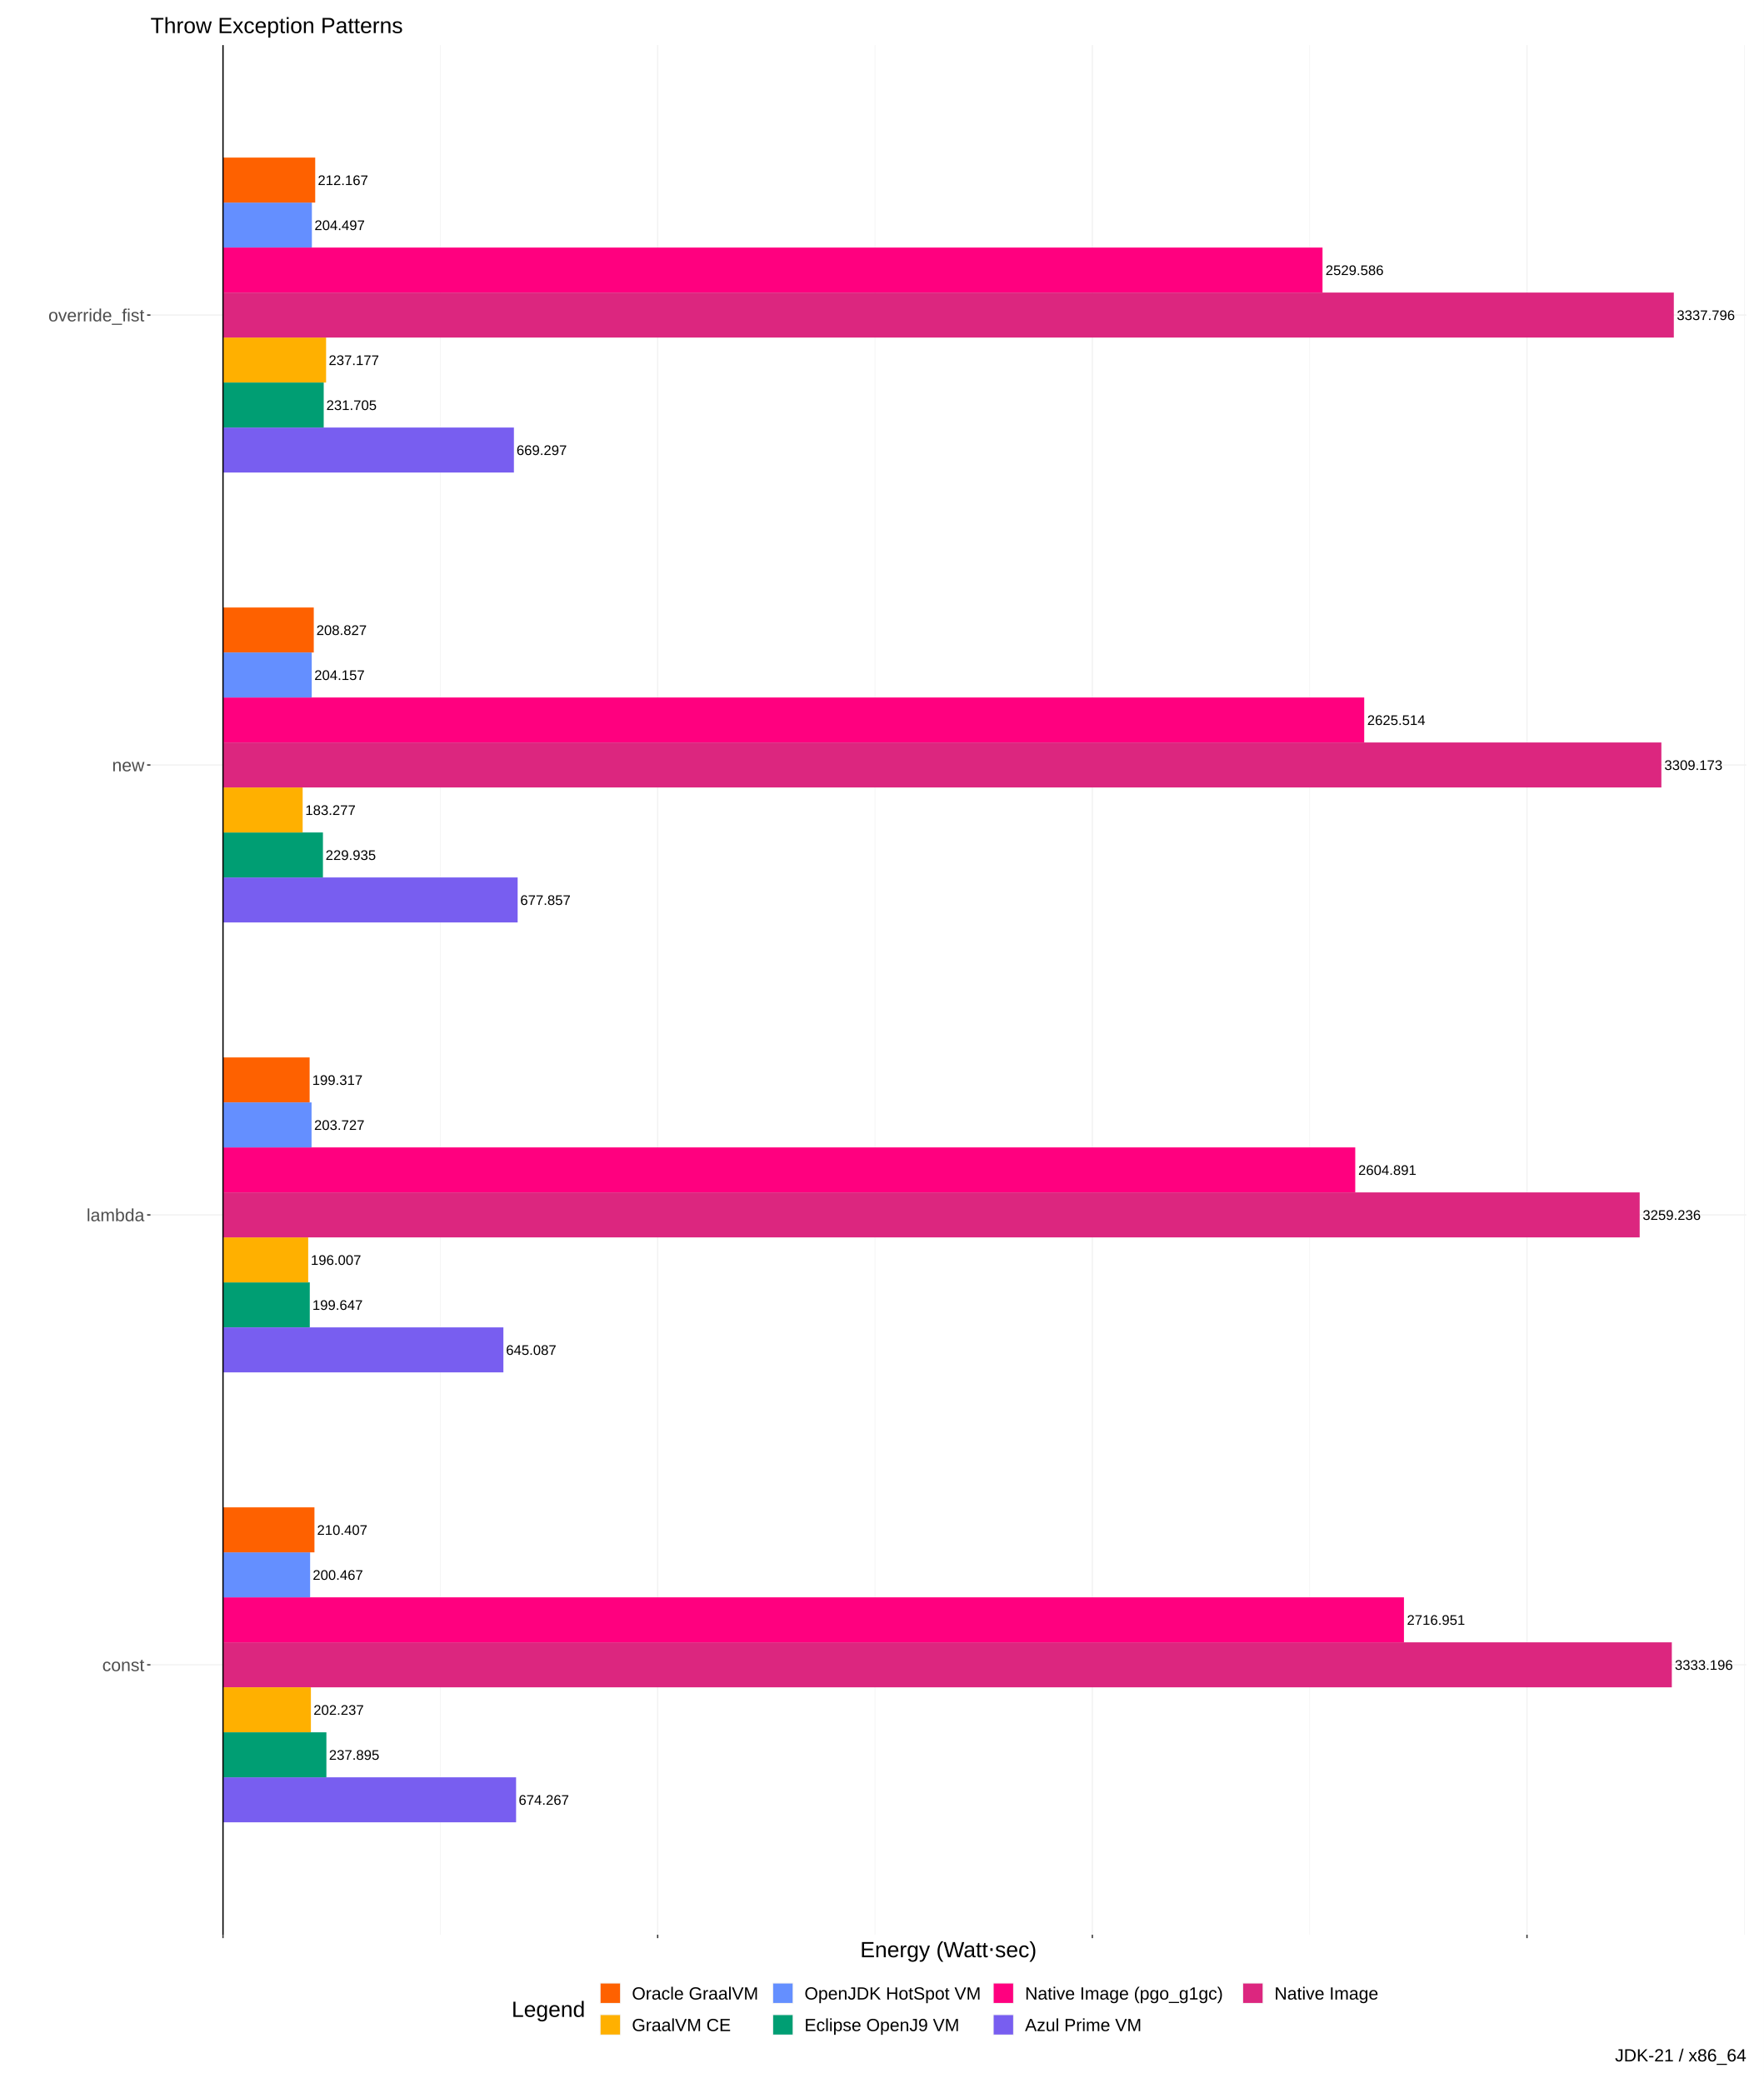
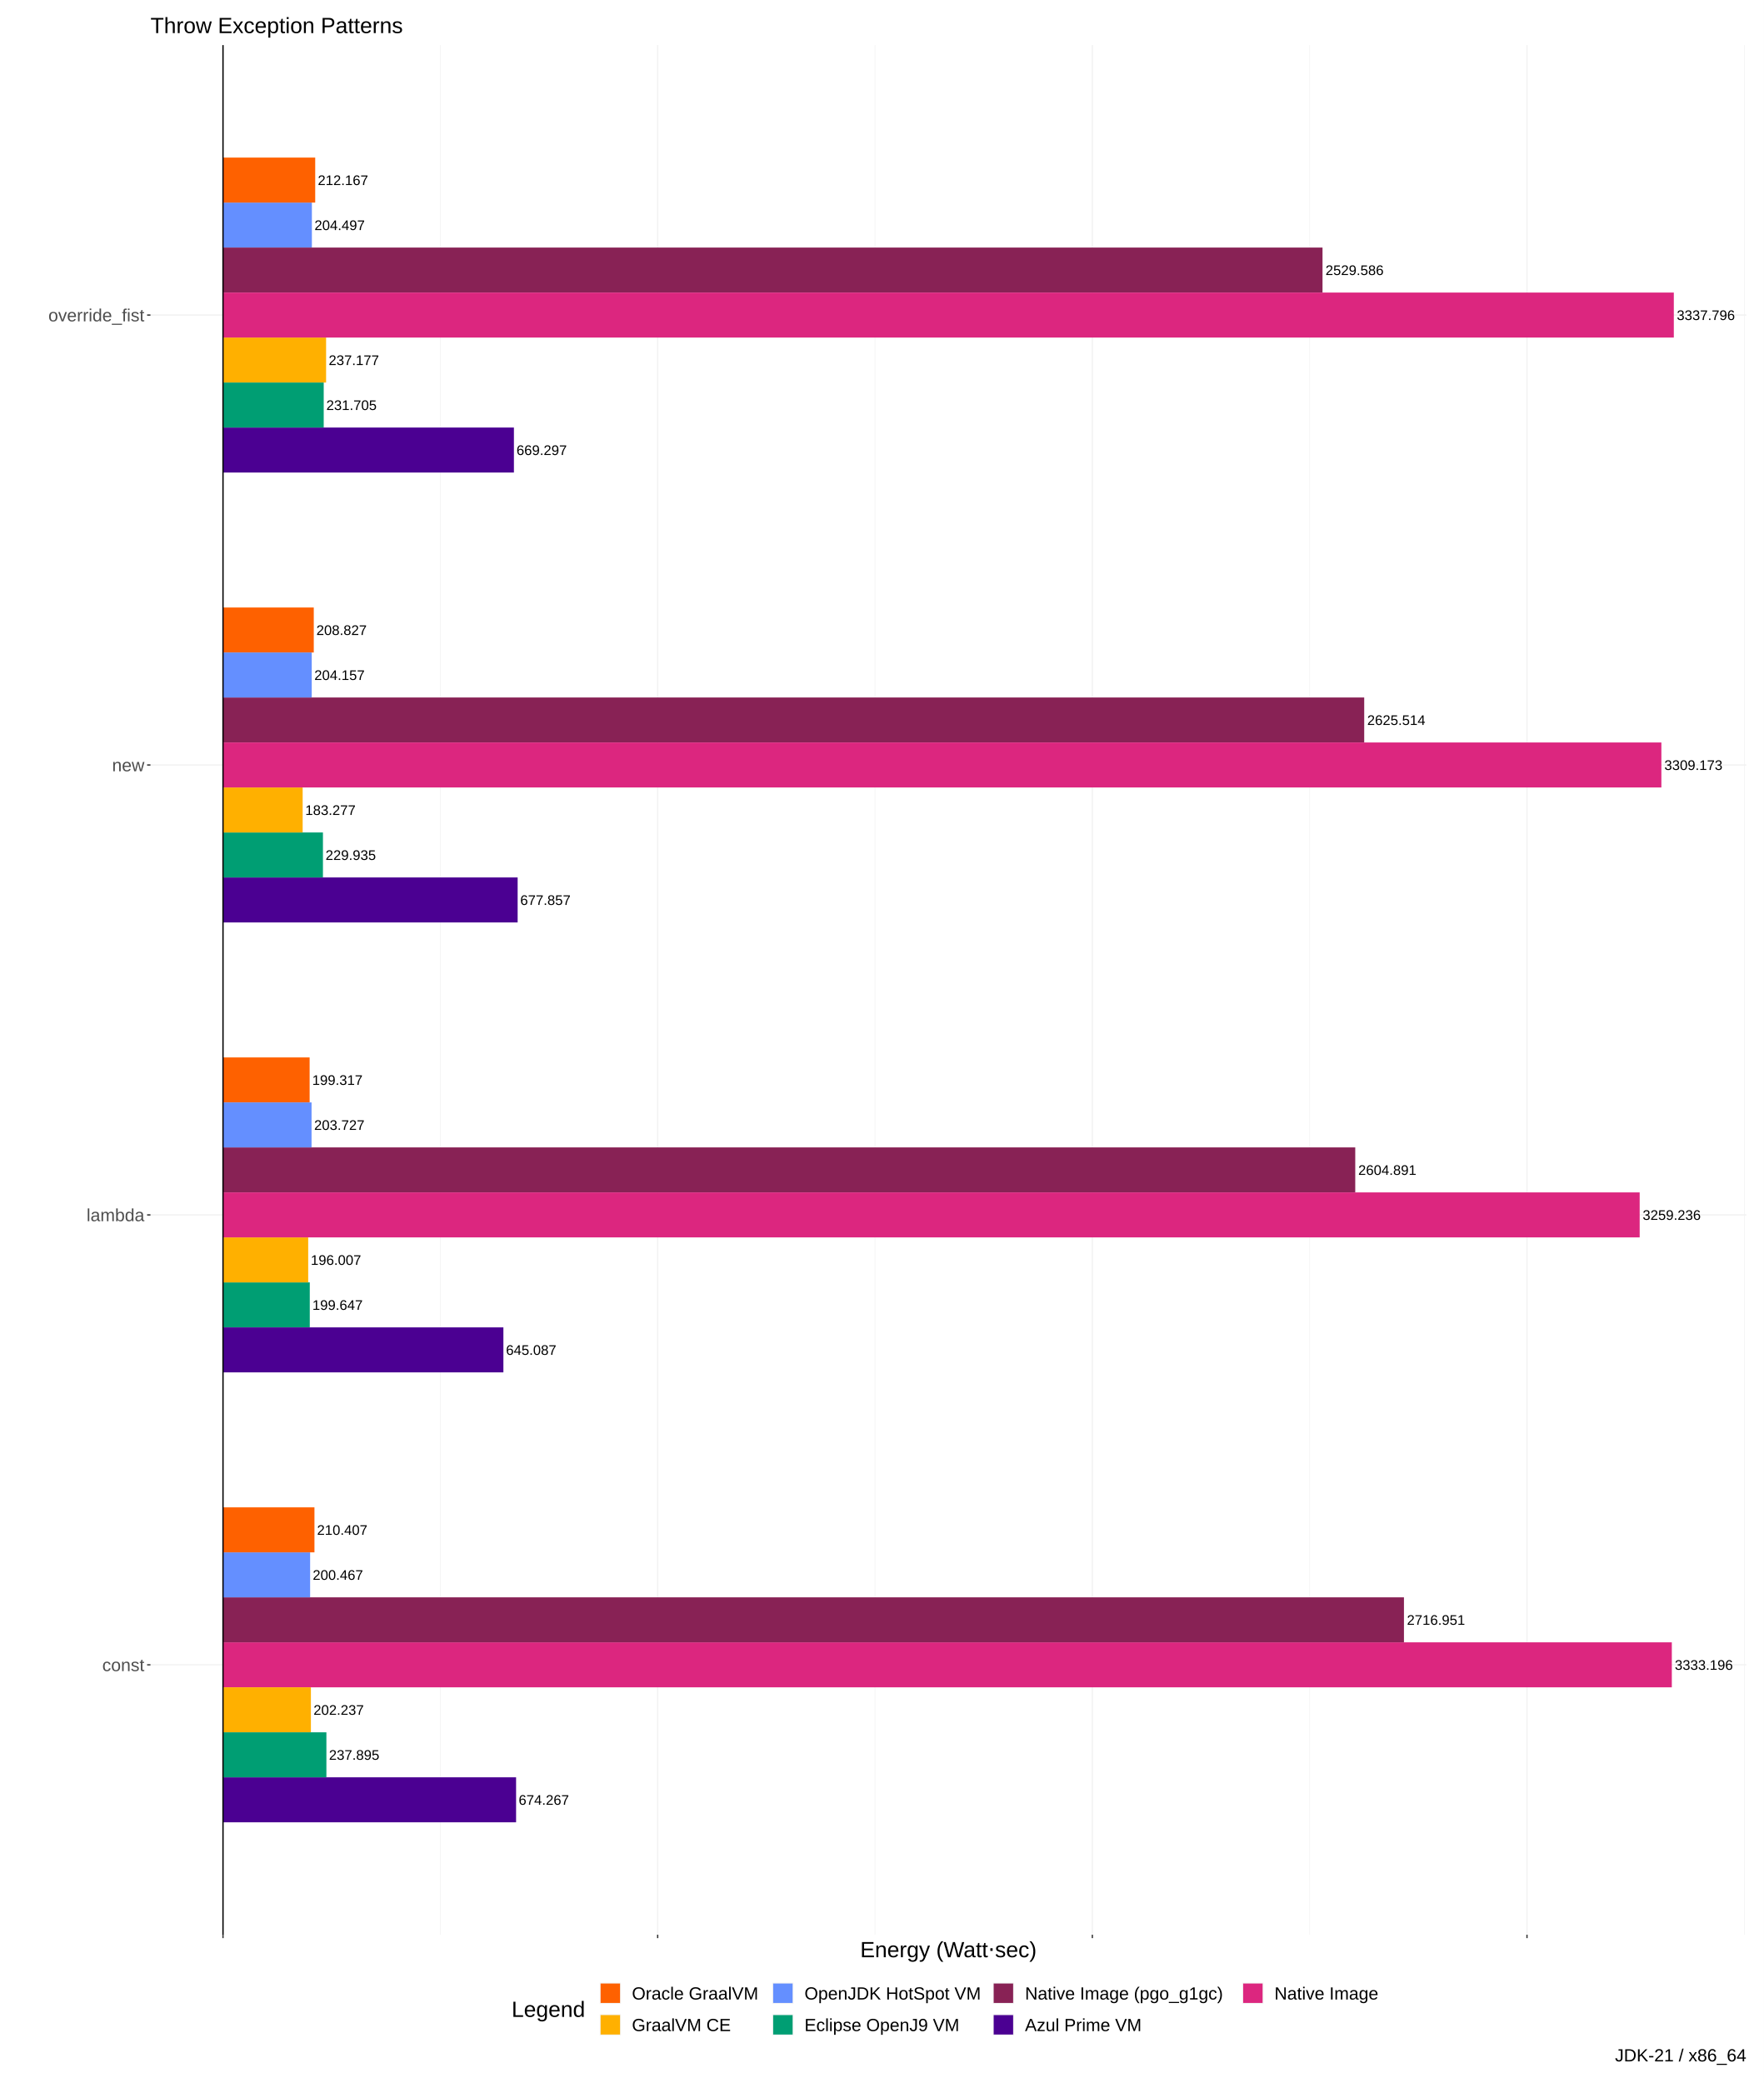
<svg xmlns="http://www.w3.org/2000/svg" class="svglite" width="1440.00pt" height="1700.79pt" viewBox="0 0 1440.00 1700.79">
  <defs>
    <style type="text/css">
    .svglite line, .svglite polyline, .svglite polygon, .svglite path, .svglite rect, .svglite circle {
      fill: none;
      stroke: #000000;
      stroke-linecap: round;
      stroke-linejoin: round;
      stroke-miterlimit: 10.00;
    }
    .svglite text {
      white-space: pre;
    }
  </style>
  </defs>
  <rect width="100%" height="100%" style="stroke: none; fill: #FFFFFF;" />
  <defs>
    <clipPath id="cpMC4wMHwxNDQwLjAwfDAuMDB8MTcwMC43OQ==">
      <rect x="0.00" y="0.00" width="1440.00" height="1700.79" />
    </clipPath>
  </defs>
  <g clip-path="url(#cpMC4wMHwxNDQwLjAwfDAuMDB8MTcwMC43OQ==)">
    <rect x="0.00" y="0.00" width="1440.00" height="1700.79" style="stroke-width: 1.07; stroke: #FFFFFF; fill: #FFFFFF;" />
    <rect x="122.85" y="36.82" width="1302.98" height="1542.94" style="stroke-width: 1.07; stroke: none;" />
    <polyline points="359.51,1579.76 359.51,36.82 " style="stroke-width: 0.53; stroke: #F2F2F2; stroke-linecap: butt;" />
    <polyline points="714.40,1579.76 714.40,36.82 " style="stroke-width: 0.53; stroke: #F2F2F2; stroke-linecap: butt;" />
    <polyline points="1069.28,1579.76 1069.28,36.82 " style="stroke-width: 0.53; stroke: #F2F2F2; stroke-linecap: butt;" />
    <polyline points="1424.16,1579.76 1424.16,36.82 " style="stroke-width: 0.53; stroke: #F2F2F2; stroke-linecap: butt;" />
    <polyline points="122.85,1359.34 1425.83,1359.34 " style="stroke-width: 1.07; stroke: #F2F2F2; stroke-linecap: butt;" />
    <polyline points="122.85,991.98 1425.83,991.98 " style="stroke-width: 1.07; stroke: #F2F2F2; stroke-linecap: butt;" />
    <polyline points="122.85,624.61 1425.83,624.61 " style="stroke-width: 1.07; stroke: #F2F2F2; stroke-linecap: butt;" />
    <polyline points="122.85,257.24 1425.83,257.24 " style="stroke-width: 1.07; stroke: #F2F2F2; stroke-linecap: butt;" />
    <polyline points="182.07,1579.76 182.07,36.82 " style="stroke-width: 1.07; stroke: #F2F2F2; stroke-linecap: butt;" />
    <polyline points="536.96,1579.76 536.96,36.82 " style="stroke-width: 1.07; stroke: #F2F2F2; stroke-linecap: butt;" />
    <polyline points="891.84,1579.76 891.84,36.82 " style="stroke-width: 1.07; stroke: #F2F2F2; stroke-linecap: butt;" />
    <polyline points="1246.72,1579.76 1246.72,36.82 " style="stroke-width: 1.07; stroke: #F2F2F2; stroke-linecap: butt;" />
    <rect x="182.07" y="165.40" width="72.57" height="36.74" style="stroke-width: 1.07; stroke: none; stroke-linecap: butt; stroke-linejoin: miter; fill: #648FFF;" />
    <rect x="182.07" y="1047.08" width="70.85" height="36.74" style="stroke-width: 1.07; stroke: none; stroke-linecap: butt; stroke-linejoin: miter; fill: #009E73;" />
-     <rect x="182.07" y="349.09" width="237.52" height="36.74" style="stroke-width: 1.07; stroke: none; stroke-linecap: butt; stroke-linejoin: miter; fill: #785EF0;" />
+     <rect x="182.07" y="349.09" width="237.52" height="36.74" style="stroke-width: 1.07; stroke: none; stroke-linecap: butt; stroke-linejoin: miter; fill: #4B0092;" />
    <rect x="182.07" y="1340.98" width="1182.90" height="36.74" style="stroke-width: 1.07; stroke: none; stroke-linecap: butt; stroke-linejoin: miter; fill: #DC267F;" />
    <rect x="182.07" y="275.61" width="84.17" height="36.74" style="stroke-width: 1.07; stroke: none; stroke-linecap: butt; stroke-linejoin: miter; fill: #FFB000;" />
-     <rect x="182.07" y="202.14" width="897.71" height="36.74" style="stroke-width: 1.07; stroke: none; stroke-linecap: butt; stroke-linejoin: miter; fill: #FF007F;" />
+     <rect x="182.07" y="202.14" width="897.71" height="36.74" style="stroke-width: 1.07; stroke: none; stroke-linecap: butt; stroke-linejoin: miter; fill: #882255;" />
    <rect x="182.07" y="1377.71" width="71.77" height="36.74" style="stroke-width: 1.07; stroke: none; stroke-linecap: butt; stroke-linejoin: miter; fill: #FFB000;" />
    <rect x="182.07" y="1010.35" width="69.56" height="36.74" style="stroke-width: 1.07; stroke: none; stroke-linecap: butt; stroke-linejoin: miter; fill: #FFB000;" />
    <rect x="182.07" y="496.03" width="74.11" height="36.74" style="stroke-width: 1.07; stroke: none; stroke-linecap: butt; stroke-linejoin: miter; fill: #FE6100;" />
-     <rect x="182.07" y="716.45" width="240.56" height="36.74" style="stroke-width: 1.07; stroke: none; stroke-linecap: butt; stroke-linejoin: miter; fill: #785EF0;" />
-     <rect x="182.07" y="569.51" width="931.75" height="36.74" style="stroke-width: 1.07; stroke: none; stroke-linecap: butt; stroke-linejoin: miter; fill: #FF007F;" />
-     <rect x="182.07" y="936.87" width="924.43" height="36.74" style="stroke-width: 1.07; stroke: none; stroke-linecap: butt; stroke-linejoin: miter; fill: #FF007F;" />
-     <rect x="182.07" y="1083.82" width="228.93" height="36.74" style="stroke-width: 1.07; stroke: none; stroke-linecap: butt; stroke-linejoin: miter; fill: #785EF0;" />
+     <rect x="182.07" y="716.45" width="240.56" height="36.74" style="stroke-width: 1.07; stroke: none; stroke-linecap: butt; stroke-linejoin: miter; fill: #4B0092;" />
+     <rect x="182.07" y="569.51" width="931.75" height="36.74" style="stroke-width: 1.07; stroke: none; stroke-linecap: butt; stroke-linejoin: miter; fill: #882255;" />
+     <rect x="182.07" y="936.87" width="924.43" height="36.74" style="stroke-width: 1.07; stroke: none; stroke-linecap: butt; stroke-linejoin: miter; fill: #882255;" />
+     <rect x="182.07" y="1083.82" width="228.93" height="36.74" style="stroke-width: 1.07; stroke: none; stroke-linecap: butt; stroke-linejoin: miter; fill: #4B0092;" />
    <rect x="182.07" y="863.40" width="70.73" height="36.74" style="stroke-width: 1.07; stroke: none; stroke-linecap: butt; stroke-linejoin: miter; fill: #FE6100;" />
-     <rect x="182.07" y="1304.24" width="964.20" height="36.74" style="stroke-width: 1.07; stroke: none; stroke-linecap: butt; stroke-linejoin: miter; fill: #FF007F;" />
+     <rect x="182.07" y="1304.24" width="964.20" height="36.74" style="stroke-width: 1.07; stroke: none; stroke-linecap: butt; stroke-linejoin: miter; fill: #882255;" />
    <rect x="182.07" y="238.88" width="1184.53" height="36.74" style="stroke-width: 1.07; stroke: none; stroke-linecap: butt; stroke-linejoin: miter; fill: #DC267F;" />
    <rect x="182.07" y="1267.50" width="71.14" height="36.74" style="stroke-width: 1.07; stroke: none; stroke-linecap: butt; stroke-linejoin: miter; fill: #648FFF;" />
    <rect x="182.07" y="532.77" width="72.45" height="36.74" style="stroke-width: 1.07; stroke: none; stroke-linecap: butt; stroke-linejoin: miter; fill: #648FFF;" />
-     <rect x="182.07" y="1451.19" width="239.29" height="36.74" style="stroke-width: 1.07; stroke: none; stroke-linecap: butt; stroke-linejoin: miter; fill: #785EF0;" />
+     <rect x="182.07" y="1451.19" width="239.29" height="36.74" style="stroke-width: 1.07; stroke: none; stroke-linecap: butt; stroke-linejoin: miter; fill: #4B0092;" />
    <rect x="182.07" y="679.72" width="81.60" height="36.74" style="stroke-width: 1.07; stroke: none; stroke-linecap: butt; stroke-linejoin: miter; fill: #009E73;" />
    <rect x="182.07" y="1230.77" width="74.67" height="36.74" style="stroke-width: 1.07; stroke: none; stroke-linecap: butt; stroke-linejoin: miter; fill: #FE6100;" />
    <rect x="182.07" y="900.14" width="72.30" height="36.74" style="stroke-width: 1.07; stroke: none; stroke-linecap: butt; stroke-linejoin: miter; fill: #648FFF;" />
    <rect x="182.07" y="128.67" width="75.29" height="36.74" style="stroke-width: 1.07; stroke: none; stroke-linecap: butt; stroke-linejoin: miter; fill: #FE6100;" />
    <rect x="182.07" y="642.98" width="65.04" height="36.74" style="stroke-width: 1.07; stroke: none; stroke-linecap: butt; stroke-linejoin: miter; fill: #FFB000;" />
    <rect x="182.07" y="1414.45" width="84.42" height="36.74" style="stroke-width: 1.07; stroke: none; stroke-linecap: butt; stroke-linejoin: miter; fill: #009E73;" />
    <rect x="182.07" y="312.35" width="82.23" height="36.74" style="stroke-width: 1.07; stroke: none; stroke-linecap: butt; stroke-linejoin: miter; fill: #009E73;" />
    <rect x="182.07" y="973.61" width="1156.65" height="36.74" style="stroke-width: 1.07; stroke: none; stroke-linecap: butt; stroke-linejoin: miter; fill: #DC267F;" />
    <rect x="182.07" y="606.24" width="1174.37" height="36.74" style="stroke-width: 1.07; stroke: none; stroke-linecap: butt; stroke-linejoin: miter; fill: #DC267F;" />
    <text x="256.75" y="187.84" style="font-size: 11.38px; font-family: &quot;Liberation Sans&quot;;" textLength="42.10px" lengthAdjust="spacingAndGlyphs">204.497</text>
    <text x="255.03" y="1069.52" style="font-size: 11.38px; font-family: &quot;Liberation Sans&quot;;" textLength="42.10px" lengthAdjust="spacingAndGlyphs">199.647</text>
    <text x="421.70" y="371.52" style="font-size: 11.38px; font-family: &quot;Liberation Sans&quot;;" textLength="42.10px" lengthAdjust="spacingAndGlyphs">669.297</text>
    <text x="1367.40" y="1363.41" style="font-size: 11.38px; font-family: &quot;Liberation Sans&quot;;" textLength="48.61px" lengthAdjust="spacingAndGlyphs">3333.196</text>
    <text x="268.35" y="298.05" style="font-size: 11.38px; font-family: &quot;Liberation Sans&quot;;" textLength="42.10px" lengthAdjust="spacingAndGlyphs">237.177</text>
    <text x="1082.21" y="224.57" style="font-size: 11.38px; font-family: &quot;Liberation Sans&quot;;" textLength="48.61px" lengthAdjust="spacingAndGlyphs">2529.586</text>
    <text x="255.95" y="1400.15" style="font-size: 11.38px; font-family: &quot;Liberation Sans&quot;;" textLength="42.10px" lengthAdjust="spacingAndGlyphs">202.237</text>
    <text x="253.74" y="1032.78" style="font-size: 11.38px; font-family: &quot;Liberation Sans&quot;;" textLength="42.10px" lengthAdjust="spacingAndGlyphs">196.007</text>
    <text x="258.29" y="518.47" style="font-size: 11.38px; font-family: &quot;Liberation Sans&quot;;" textLength="42.10px" lengthAdjust="spacingAndGlyphs">208.827</text>
    <text x="424.74" y="738.89" style="font-size: 11.38px; font-family: &quot;Liberation Sans&quot;;" textLength="42.10px" lengthAdjust="spacingAndGlyphs">677.857</text>
    <text x="1116.25" y="591.94" style="font-size: 11.38px; font-family: &quot;Liberation Sans&quot;;" textLength="48.61px" lengthAdjust="spacingAndGlyphs">2625.514</text>
    <text x="1108.94" y="959.31" style="font-size: 11.38px; font-family: &quot;Liberation Sans&quot;;" textLength="48.61px" lengthAdjust="spacingAndGlyphs">2604.891</text>
    <text x="413.11" y="1106.25" style="font-size: 11.38px; font-family: &quot;Liberation Sans&quot;;" textLength="42.10px" lengthAdjust="spacingAndGlyphs">645.087</text>
    <text x="254.91" y="885.83" style="font-size: 11.38px; font-family: &quot;Liberation Sans&quot;;" textLength="42.10px" lengthAdjust="spacingAndGlyphs">199.317</text>
    <text x="1148.70" y="1326.67" style="font-size: 11.38px; font-family: &quot;Liberation Sans&quot;;" textLength="48.61px" lengthAdjust="spacingAndGlyphs">2716.951</text>
    <text x="1369.03" y="261.31" style="font-size: 11.38px; font-family: &quot;Liberation Sans&quot;;" textLength="48.61px" lengthAdjust="spacingAndGlyphs">3337.796</text>
    <text x="255.32" y="1289.94" style="font-size: 11.38px; font-family: &quot;Liberation Sans&quot;;" textLength="42.10px" lengthAdjust="spacingAndGlyphs">200.467</text>
    <text x="256.63" y="555.20" style="font-size: 11.38px; font-family: &quot;Liberation Sans&quot;;" textLength="42.10px" lengthAdjust="spacingAndGlyphs">204.157</text>
    <text x="423.46" y="1473.62" style="font-size: 11.38px; font-family: &quot;Liberation Sans&quot;;" textLength="42.10px" lengthAdjust="spacingAndGlyphs">674.267</text>
    <text x="265.78" y="702.15" style="font-size: 11.38px; font-family: &quot;Liberation Sans&quot;;" textLength="42.10px" lengthAdjust="spacingAndGlyphs">229.935</text>
    <text x="258.85" y="1253.20" style="font-size: 11.38px; font-family: &quot;Liberation Sans&quot;;" textLength="42.10px" lengthAdjust="spacingAndGlyphs">210.407</text>
    <text x="256.48" y="922.57" style="font-size: 11.38px; font-family: &quot;Liberation Sans&quot;;" textLength="42.10px" lengthAdjust="spacingAndGlyphs">203.727</text>
    <text x="259.47" y="151.10" style="font-size: 11.38px; font-family: &quot;Liberation Sans&quot;;" textLength="42.10px" lengthAdjust="spacingAndGlyphs">212.167</text>
    <text x="249.22" y="665.41" style="font-size: 11.38px; font-family: &quot;Liberation Sans&quot;;" textLength="42.10px" lengthAdjust="spacingAndGlyphs">183.277</text>
    <text x="268.60" y="1436.88" style="font-size: 11.38px; font-family: &quot;Liberation Sans&quot;;" textLength="42.10px" lengthAdjust="spacingAndGlyphs">237.895</text>
    <text x="266.41" y="334.78" style="font-size: 11.38px; font-family: &quot;Liberation Sans&quot;;" textLength="42.10px" lengthAdjust="spacingAndGlyphs">231.705</text>
    <text x="1341.15" y="996.04" style="font-size: 11.38px; font-family: &quot;Liberation Sans&quot;;" textLength="48.61px" lengthAdjust="spacingAndGlyphs">3259.236</text>
    <text x="1358.87" y="628.68" style="font-size: 11.38px; font-family: &quot;Liberation Sans&quot;;" textLength="48.61px" lengthAdjust="spacingAndGlyphs">3309.173</text>
    <line x1="182.07" y1="1579.76" x2="182.07" y2="36.82" style="stroke-width: 1.07; stroke-linecap: butt;" />
    <text x="117.91" y="1364.48" text-anchor="end" style="font-size: 14.40px;fill: #4D4D4D; font-family: &quot;Liberation Sans&quot;;" textLength="36.59px" lengthAdjust="spacingAndGlyphs">const</text>
    <text x="117.91" y="997.12" text-anchor="end" style="font-size: 14.40px;fill: #4D4D4D; font-family: &quot;Liberation Sans&quot;;" textLength="51.01px" lengthAdjust="spacingAndGlyphs">lambda</text>
    <text x="117.91" y="629.75" text-anchor="end" style="font-size: 14.40px;fill: #4D4D4D; font-family: &quot;Liberation Sans&quot;;" textLength="28.32px" lengthAdjust="spacingAndGlyphs">new</text>
    <text x="117.91" y="262.39" text-anchor="end" style="font-size: 14.40px;fill: #4D4D4D; font-family: &quot;Liberation Sans&quot;;" textLength="83.83px" lengthAdjust="spacingAndGlyphs">override_fist</text>
    <polyline points="120.11,1359.34 122.85,1359.34 " style="stroke-width: 1.07; stroke: #333333; stroke-linecap: butt;" />
    <polyline points="120.11,991.98 122.85,991.98 " style="stroke-width: 1.07; stroke: #333333; stroke-linecap: butt;" />
    <polyline points="120.11,624.61 122.85,624.61 " style="stroke-width: 1.07; stroke: #333333; stroke-linecap: butt;" />
    <polyline points="120.11,257.24 122.85,257.24 " style="stroke-width: 1.07; stroke: #333333; stroke-linecap: butt;" />
    <polyline points="182.07,1582.50 182.07,1579.76 " style="stroke-width: 1.07; stroke: #333333; stroke-linecap: butt;" />
    <polyline points="536.96,1582.50 536.96,1579.76 " style="stroke-width: 1.07; stroke: #333333; stroke-linecap: butt;" />
    <polyline points="891.84,1582.50 891.84,1579.76 " style="stroke-width: 1.07; stroke: #333333; stroke-linecap: butt;" />
    <polyline points="1246.72,1582.50 1246.72,1579.76 " style="stroke-width: 1.07; stroke: #333333; stroke-linecap: butt;" />
    <text x="774.34" y="1598.10" text-anchor="middle" style="font-size: 18.00px; font-family: &quot;Liberation Sans&quot;;" textLength="152.52px" lengthAdjust="spacingAndGlyphs">Energy (Watt⋅sec)</text>
    <rect x="412.21" y="1613.37" width="724.26" height="54.02" style="stroke-width: 1.07; stroke: none; fill: #FFFFFF;" />
    <text x="417.69" y="1646.81" style="font-size: 18.00px; font-family: &quot;Liberation Sans&quot;;" textLength="63.01px" lengthAdjust="spacingAndGlyphs">Legend</text>
    <rect x="489.66" y="1618.85" width="17.28" height="17.28" style="stroke-width: 1.07; stroke: none; fill: #F2F2F2;" />
    <rect x="490.37" y="1619.56" width="15.86" height="15.86" style="stroke-width: 1.07; stroke: none; stroke-linecap: butt; stroke-linejoin: miter; fill: #FE6100;" />
    <rect x="630.56" y="1618.85" width="17.28" height="17.28" style="stroke-width: 1.07; stroke: none; fill: #F2F2F2;" />
    <rect x="631.27" y="1619.56" width="15.86" height="15.86" style="stroke-width: 1.07; stroke: none; stroke-linecap: butt; stroke-linejoin: miter; fill: #648FFF;" />
    <rect x="810.60" y="1618.85" width="17.28" height="17.28" style="stroke-width: 1.07; stroke: none; fill: #F2F2F2;" />
-     <rect x="811.31" y="1619.56" width="15.86" height="15.86" style="stroke-width: 1.07; stroke: none; stroke-linecap: butt; stroke-linejoin: miter; fill: #FF007F;" />
+     <rect x="811.31" y="1619.56" width="15.86" height="15.86" style="stroke-width: 1.07; stroke: none; stroke-linecap: butt; stroke-linejoin: miter; fill: #882255;" />
    <rect x="1014.28" y="1618.85" width="17.28" height="17.28" style="stroke-width: 1.07; stroke: none; fill: #F2F2F2;" />
    <rect x="1014.99" y="1619.56" width="15.86" height="15.86" style="stroke-width: 1.07; stroke: none; stroke-linecap: butt; stroke-linejoin: miter; fill: #DC267F;" />
    <rect x="489.66" y="1644.64" width="17.28" height="17.28" style="stroke-width: 1.07; stroke: none; fill: #F2F2F2;" />
    <rect x="490.37" y="1645.35" width="15.86" height="15.86" style="stroke-width: 1.07; stroke: none; stroke-linecap: butt; stroke-linejoin: miter; fill: #FFB000;" />
    <rect x="630.56" y="1644.64" width="17.28" height="17.28" style="stroke-width: 1.07; stroke: none; fill: #F2F2F2;" />
    <rect x="631.27" y="1645.35" width="15.86" height="15.86" style="stroke-width: 1.07; stroke: none; stroke-linecap: butt; stroke-linejoin: miter; fill: #009E73;" />
    <rect x="810.60" y="1644.64" width="17.28" height="17.28" style="stroke-width: 1.07; stroke: none; fill: #F2F2F2;" />
-     <rect x="811.31" y="1645.35" width="15.86" height="15.86" style="stroke-width: 1.07; stroke: none; stroke-linecap: butt; stroke-linejoin: miter; fill: #785EF0;" />
+     <rect x="811.31" y="1645.35" width="15.86" height="15.86" style="stroke-width: 1.07; stroke: none; stroke-linecap: butt; stroke-linejoin: miter; fill: #4B0092;" />
    <text x="515.91" y="1632.63" style="font-size: 14.40px; font-family: &quot;Liberation Sans&quot;;" textLength="105.69px" lengthAdjust="spacingAndGlyphs">Oracle GraalVM</text>
    <text x="656.81" y="1632.63" style="font-size: 14.40px; font-family: &quot;Liberation Sans&quot;;" textLength="144.83px" lengthAdjust="spacingAndGlyphs">OpenJDK HotSpot VM</text>
    <text x="836.85" y="1632.63" style="font-size: 14.40px; font-family: &quot;Liberation Sans&quot;;" textLength="168.47px" lengthAdjust="spacingAndGlyphs">Native Image (pgo_g1gc)</text>
    <text x="1040.53" y="1632.63" style="font-size: 14.40px; font-family: &quot;Liberation Sans&quot;;" textLength="90.46px" lengthAdjust="spacingAndGlyphs">Native Image</text>
    <text x="515.91" y="1658.42" style="font-size: 14.40px; font-family: &quot;Liberation Sans&quot;;" textLength="78.80px" lengthAdjust="spacingAndGlyphs">GraalVM CE</text>
    <text x="656.81" y="1658.42" style="font-size: 14.40px; font-family: &quot;Liberation Sans&quot;;" textLength="124.62px" lengthAdjust="spacingAndGlyphs">Eclipse OpenJ9 VM</text>
    <text x="836.85" y="1658.42" style="font-size: 14.40px; font-family: &quot;Liberation Sans&quot;;" textLength="97.67px" lengthAdjust="spacingAndGlyphs">Azul Prime VM</text>
    <text x="122.85" y="27.03" style="font-size: 18.00px; font-family: &quot;Liberation Sans&quot;;" textLength="216.87px" lengthAdjust="spacingAndGlyphs">Throw Exception Patterns</text>
    <text x="1425.83" y="1683.16" text-anchor="end" style="font-size: 14.40px; font-family: &quot;Liberation Sans&quot;;" textLength="104.20px" lengthAdjust="spacingAndGlyphs">JDK-21 / x86_64</text>
  </g>
</svg>
